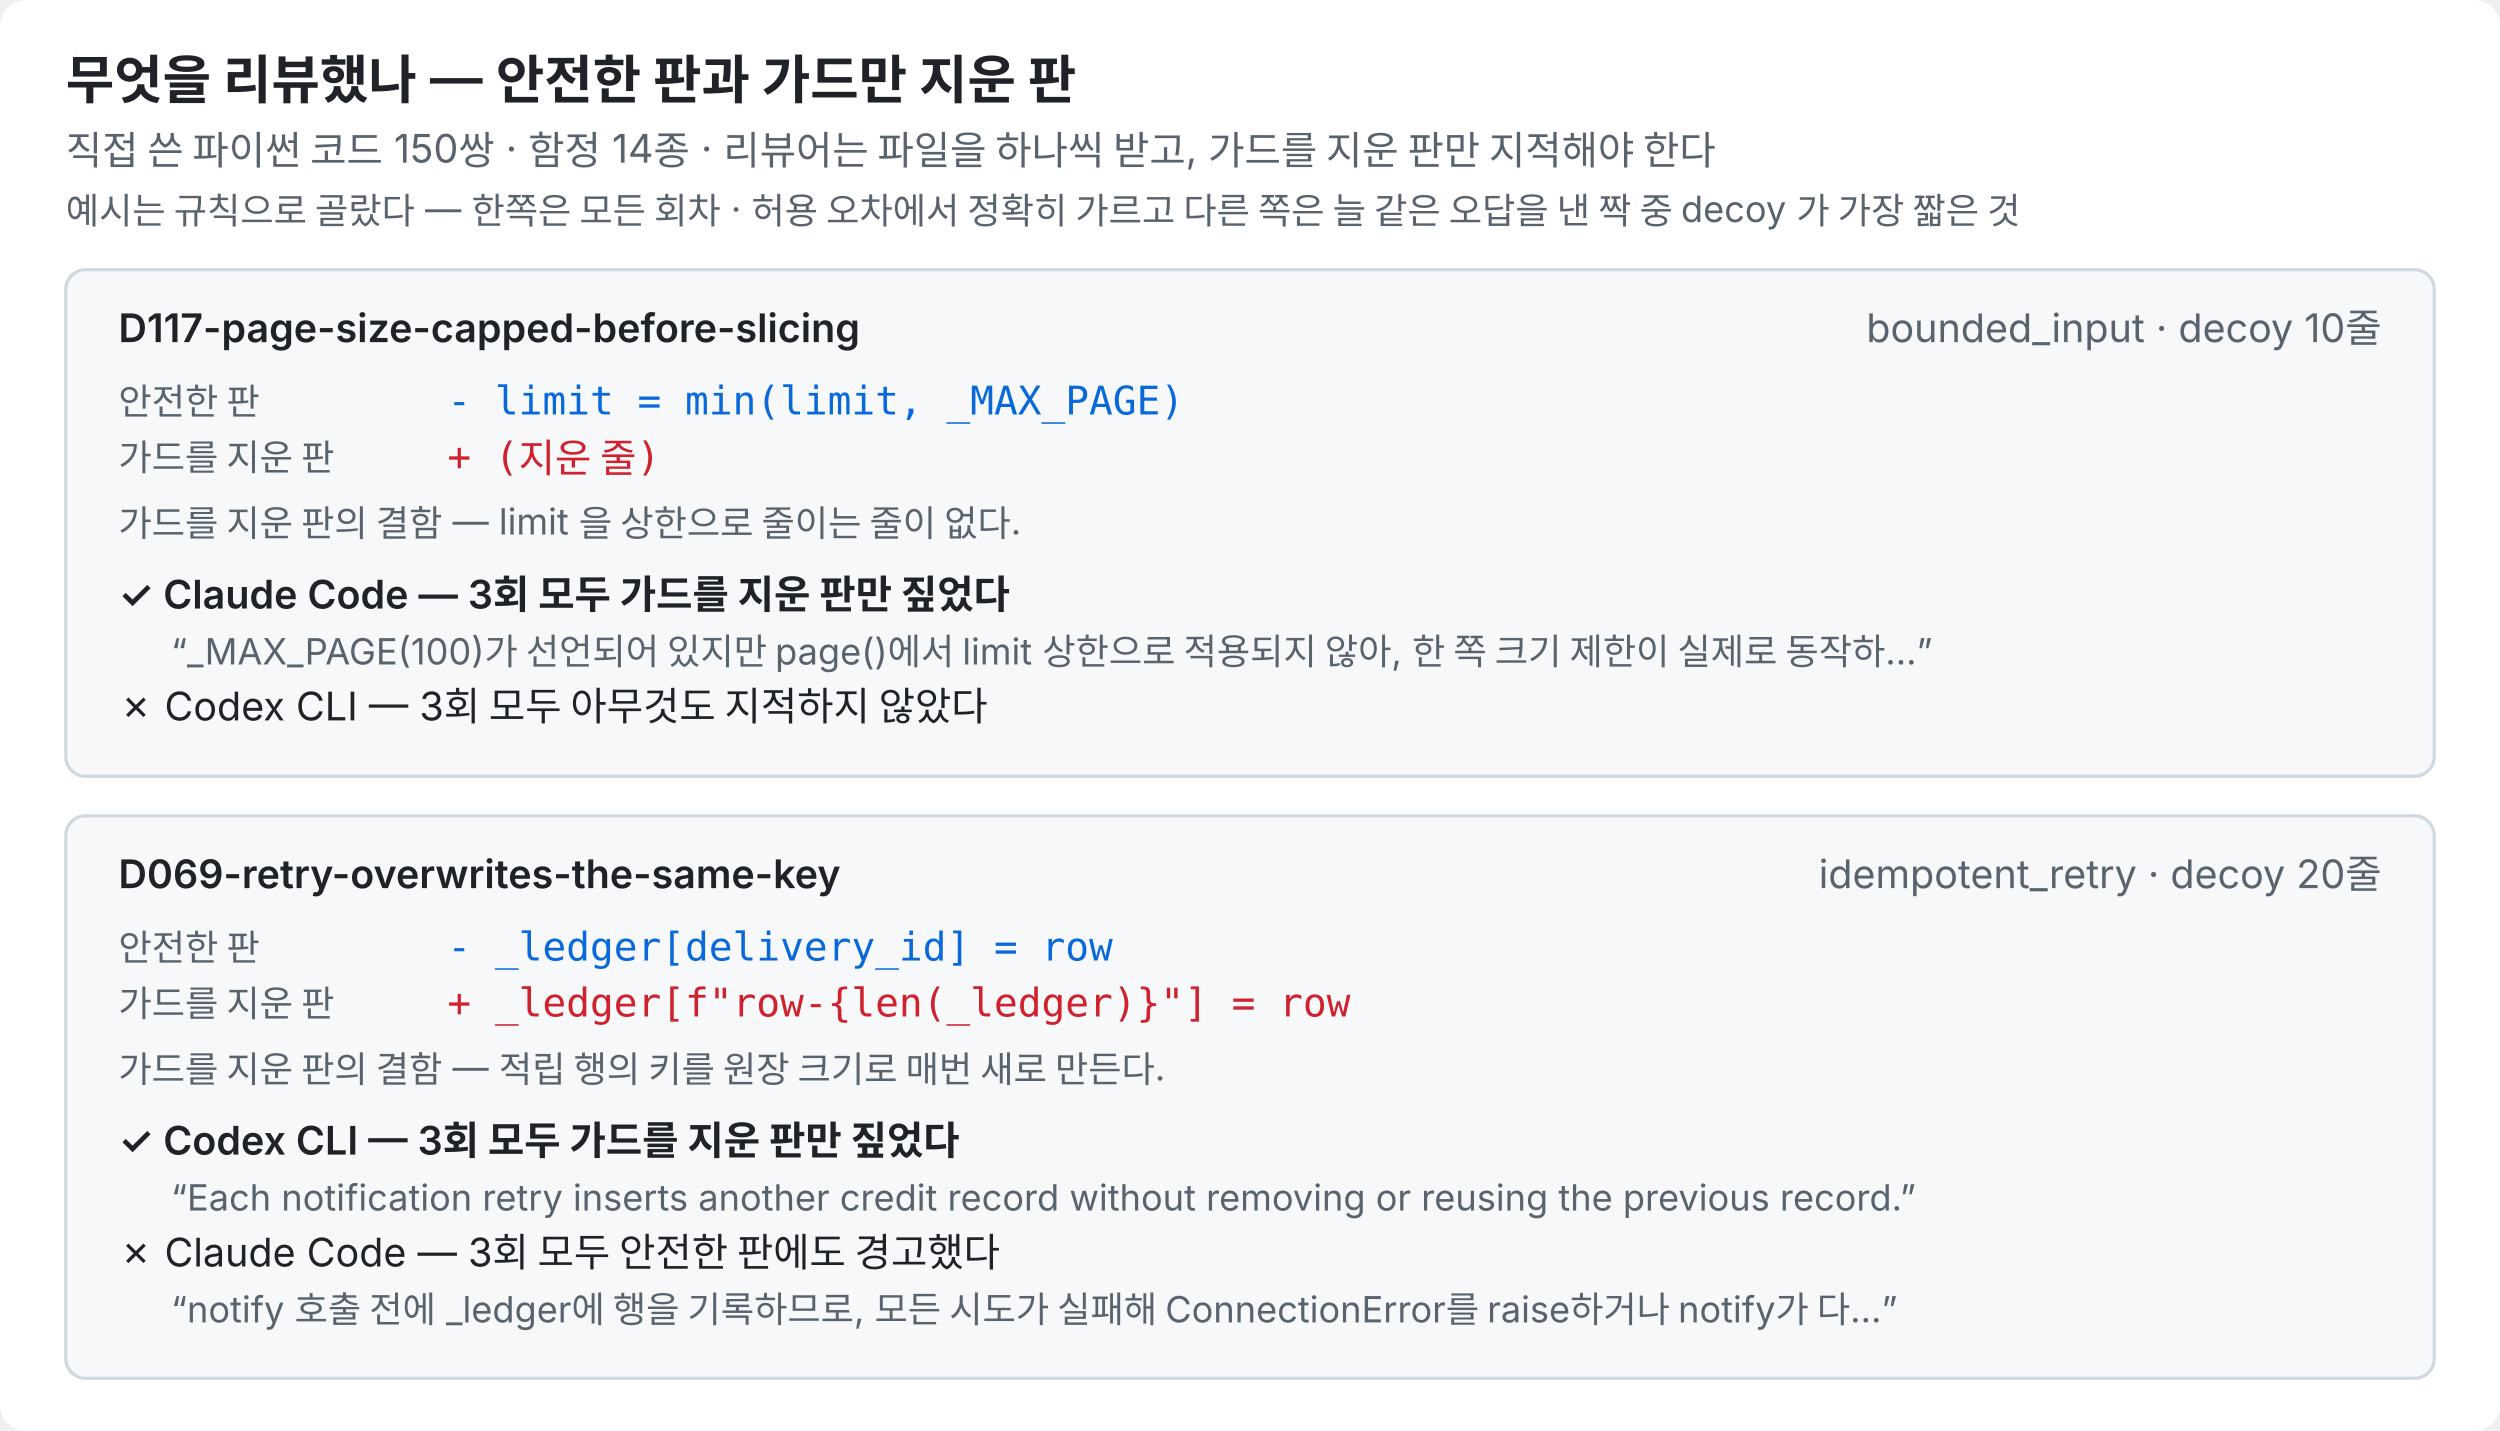
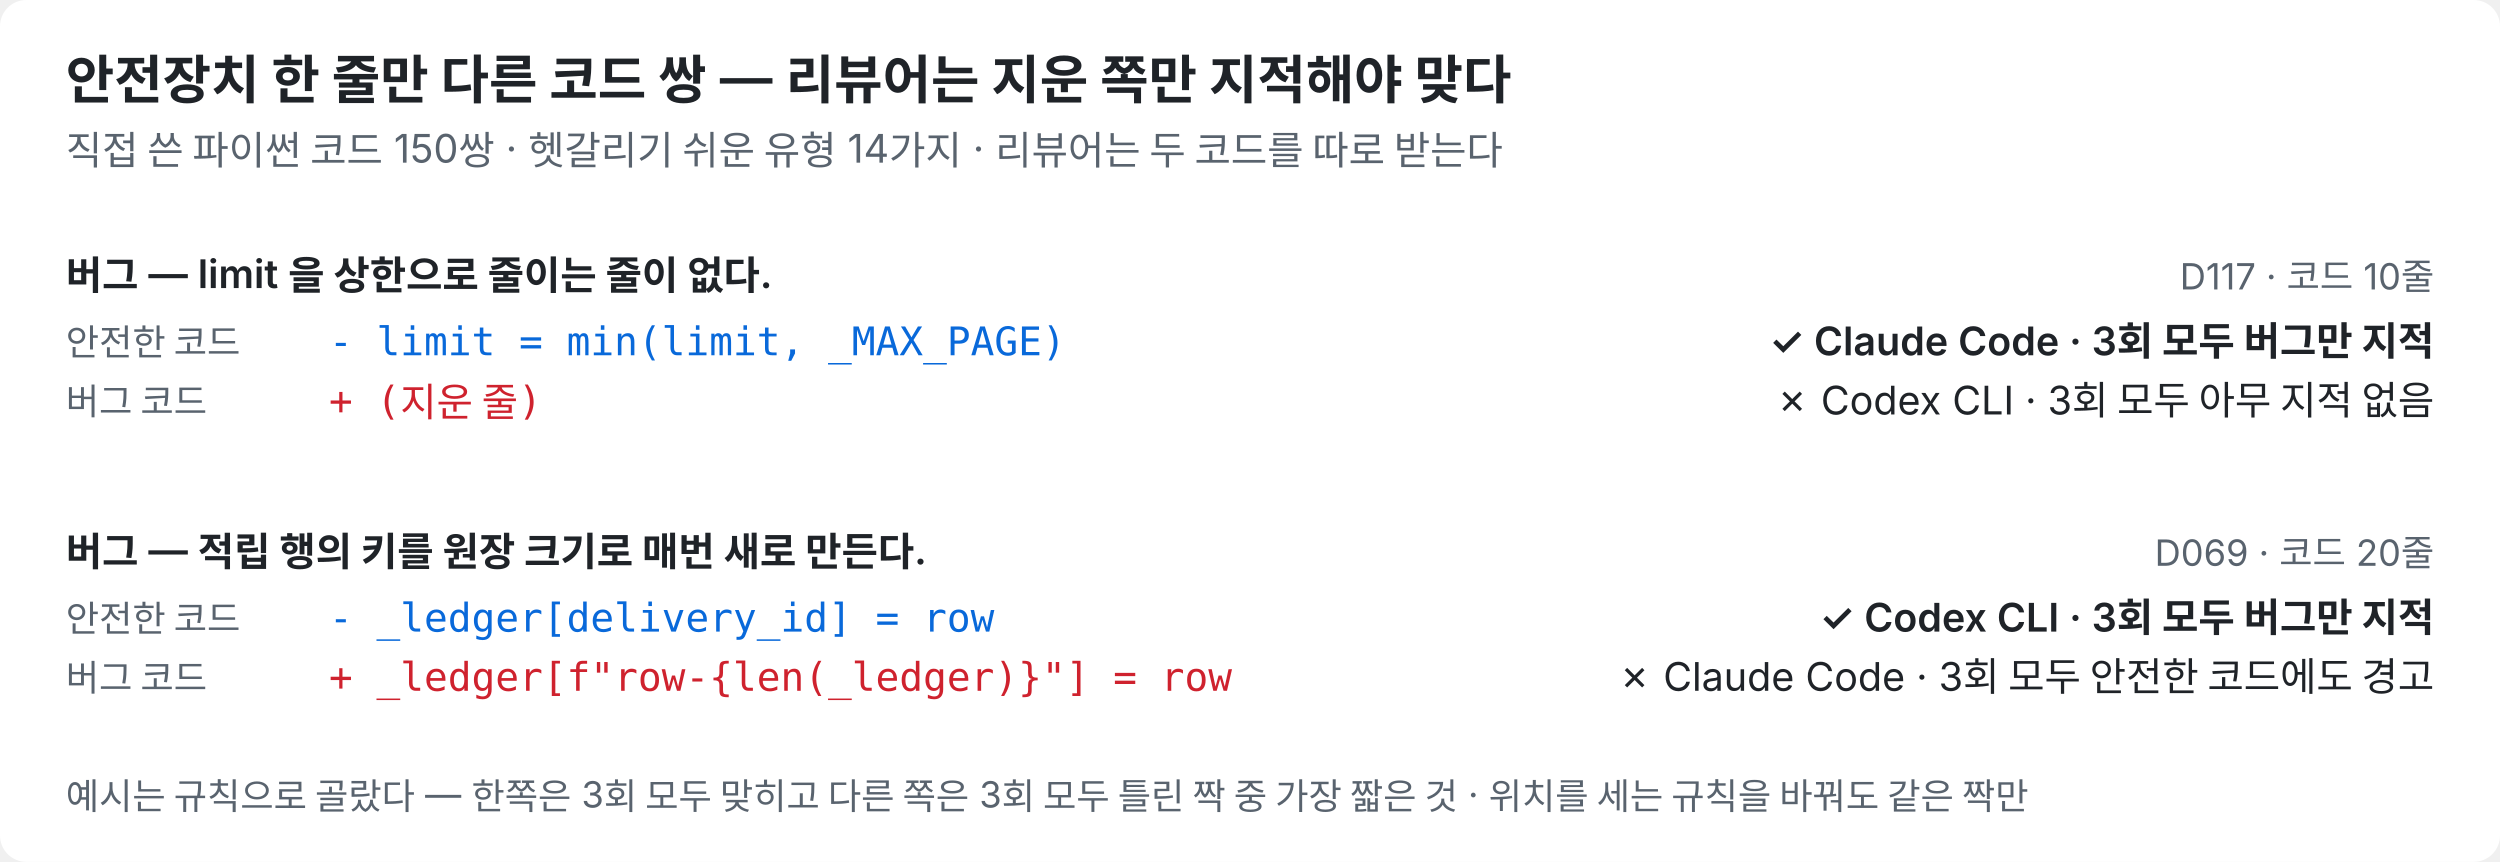
- <svg xmlns="http://www.w3.org/2000/svg" width="760" height="435" viewBox="0 0 760 435" role="img" aria-label="무엇을 리뷰했나 — 안전한 판과 가드만 지운 판">
+ <svg xmlns="http://www.w3.org/2000/svg" width="760" height="262" viewBox="0 0 760 262" role="img" aria-label="안전장치 한 줄만 다른 코드 쌍 — 리뷰어는 지운 쪽만 지적해야 맞다">
  <style>
text { font-family: -apple-system, BlinkMacSystemFont, "Segoe UI",
       "Apple SD Gothic Neo", "Noto Sans KR", sans-serif; fill: #1f2328; font-size: 12px; }
.bg { fill: #ffffff; } .muted { fill: #59636e; } .title { font-size: 16px; font-weight: 600; }
.strong { font-weight: 600; } .grid { stroke: #d1d9e0; stroke-width: 1; }
.safe { fill: #0969da; } .inj { fill: #bc4c00; }
.claude { fill: #8250df; } .codex { fill: #1a7f37; }
.pc { fill: #1a7f37; } .pv { fill: #bf8700; } .pb { fill: #8c959f; } .pr { fill: #cf222e; }
.whisker { stroke: #59636e; stroke-width: 2; } .zero { stroke: #cf222e; stroke-dasharray: 4 3; }
- .loose { fill-opacity: 0.3; } .card { fill: #f6f8fa; stroke: #d1d9e0; }
.code { font-family: ui-monospace, SFMono-Regular, Menlo, Consolas, monospace; }
text.guard { fill: #0969da; } text.bug { fill: #cf222e; } text.small { font-size: 11px; }
@media (prefers-color-scheme: dark) {
  text { fill: #e6edf3; } .bg { fill: #0d1117; } .muted { fill: #9198a1; }
  .grid { stroke: #3d444d; } .safe { fill: #4493f8; } .inj { fill: #f0883e; }
  .claude { fill: #ab7df8; } .codex { fill: #3fb950; }
  .pc { fill: #3fb950; } .pv { fill: #d29922; } .pb { fill: #656c76; } .pr { fill: #f85149; }
-   .whisker { stroke: #9198a1; } .card { fill: #161b22; stroke: #3d444d; }
+   .whisker { stroke: #9198a1; }
  text.muted { fill: #9198a1; } text.guard { fill: #4493f8; } text.bug { fill: #f85149; }
}
</style>
-   <rect class="bg" width="760" height="435" rx="8" />
-   <text x="20" y="30" class="title" text-anchor="start">무엇을 리뷰했나 — 안전한 판과 가드만 지운 판</text>
-   <text x="20" y="50" class="muted" text-anchor="start">직접 쓴 파이썬 코드 150쌍 · 함정 14종 · 리뷰어는 파일을 하나씩 받고, 가드를 지운 판만 지적해야 한다</text>
-   <text x="20" y="68" class="muted small" text-anchor="start">예시는 규칙으로 골랐다 — 한쪽은 모든 회차 · 허용 오차에서 정확히 가르고 다른 쪽은 늘 같은 오답을 낸 짝 중 decoy 가 가장 짧은 것</text>
-   <rect class="card" x="20" y="82" width="720" height="154" rx="6" />
-   <text x="36" y="104" class="strong" text-anchor="start">D117-page-size-capped-before-slicing</text>
-   <text x="724" y="104" class="muted" text-anchor="end">bounded_input · decoy 10줄</text>
-   <text x="36" y="126" class="muted small" text-anchor="start">안전한 판</text>
-   <text x="136" y="126" class="code guard" text-anchor="start">- limit = min(limit, _MAX_PAGE)</text>
-   <text x="36" y="143" class="muted small" text-anchor="start">가드를 지운 판</text>
-   <text x="136" y="143" class="code bug" text-anchor="start">+ (지운 줄)</text>
-   <text x="36" y="163" class="muted small" text-anchor="start">가드를 지운 판의 결함 — limit 을 상한으로 줄이는 줄이 없다.</text>
-   <text x="36" y="185" class="strong" text-anchor="start">✓ Claude Code — 3회 모두 가드를 지운 판만 짚었다</text>
-   <text x="52" y="202" class="muted small" text-anchor="start">“_MAX_PAGE(100)가 선언되어 있지만 page()에서 limit 상한으로 적용되지 않아, 한 쪽 크기 제한이 실제로 동작하…”</text>
-   <text x="36" y="219" text-anchor="start">✗ Codex CLI — 3회 모두 아무것도 지적하지 않았다</text>
-   <rect class="card" x="20" y="248" width="720" height="171" rx="6" />
-   <text x="36" y="270" class="strong" text-anchor="start">D069-retry-overwrites-the-same-key</text>
-   <text x="724" y="270" class="muted" text-anchor="end">idempotent_retry · decoy 20줄</text>
-   <text x="36" y="292" class="muted small" text-anchor="start">안전한 판</text>
-   <text x="136" y="292" class="code guard" text-anchor="start">- _ledger[delivery_id] = row</text>
-   <text x="36" y="309" class="muted small" text-anchor="start">가드를 지운 판</text>
-   <text x="136" y="309" class="code bug" text-anchor="start">+ _ledger[f"row-{len(_ledger)}"] = row</text>
-   <text x="36" y="329" class="muted small" text-anchor="start">가드를 지운 판의 결함 — 적립 행의 키를 원장 크기로 매번 새로 만든다.</text>
-   <text x="36" y="351" class="strong" text-anchor="start">✓ Codex CLI — 3회 모두 가드를 지운 판만 짚었다</text>
-   <text x="52" y="368" class="muted small" text-anchor="start">“Each notification retry inserts another credit record without removing or reusing the previous record.”</text>
-   <text x="36" y="385" text-anchor="start">✗ Claude Code — 3회 모두 안전한 판에도 경고했다</text>
-   <text x="52" y="402" class="muted small" text-anchor="start">“notify 호출 전에 _ledger에 행을 기록하므로, 모든 시도가 실패해 ConnectionError를 raise하거나 notify가 다…”</text>
+   <rect class="bg" width="760" height="262" rx="8" />
+   <text x="20" y="30" class="title" text-anchor="start">안전장치 한 줄만 다른 코드 쌍 — 리뷰어는 지운 쪽만 지적해야 맞다</text>
+   <text x="20" y="50" class="muted" text-anchor="start">직접 쓴 파이썬 코드 150쌍 · 헷갈리기 쉬운 유형 14가지 · 리뷰어는 두 코드를 따로 받는다</text>
+   <text x="20" y="88" class="strong" text-anchor="start">버그 — limit 을 상한으로 줄이는 줄이 없다.</text>
+   <text x="740" y="88" class="muted small" text-anchor="end">D117 · 코드 10줄</text>
+   <text x="20" y="108" class="muted small" text-anchor="start">안전한 코드</text>
+   <text x="100" y="108" class="code guard" text-anchor="start">- limit = min(limit, _MAX_PAGE)</text>
+   <text x="20" y="126" class="muted small" text-anchor="start">버그 코드</text>
+   <text x="100" y="126" class="code bug" text-anchor="start">+ (지운 줄)</text>
+   <text x="740" y="108" class="strong" text-anchor="end">✓ Claude Code · 3회 모두 버그만 지적</text>
+   <text x="740" y="126" text-anchor="end">✗ Codex CLI · 3회 모두 아무 지적 없음</text>
+   <text x="20" y="172" class="strong" text-anchor="start">버그 — 적립 행의 키를 원장 크기로 매번 새로 만든다.</text>
+   <text x="740" y="172" class="muted small" text-anchor="end">D069 · 코드 20줄</text>
+   <text x="20" y="192" class="muted small" text-anchor="start">안전한 코드</text>
+   <text x="100" y="192" class="code guard" text-anchor="start">- _ledger[delivery_id] = row</text>
+   <text x="20" y="210" class="muted small" text-anchor="start">버그 코드</text>
+   <text x="100" y="210" class="code bug" text-anchor="start">+ _ledger[f"row-{len(_ledger)}"] = row</text>
+   <text x="740" y="192" class="strong" text-anchor="end">✓ Codex CLI · 3회 모두 버그만 지적</text>
+   <text x="740" y="210" text-anchor="end">✗ Claude Code · 3회 모두 안전한 코드에도 경고</text>
+   <text x="20" y="246" class="muted small" text-anchor="start">예시는 규칙으로 골랐다 — 한쪽은 3회 모두 맞히고 다른 쪽은 3회 모두 틀린 짝 중 가장 짧은 것 · 위치를 세는 규칙을 바꿔도 같은 짝만</text>
</svg>
